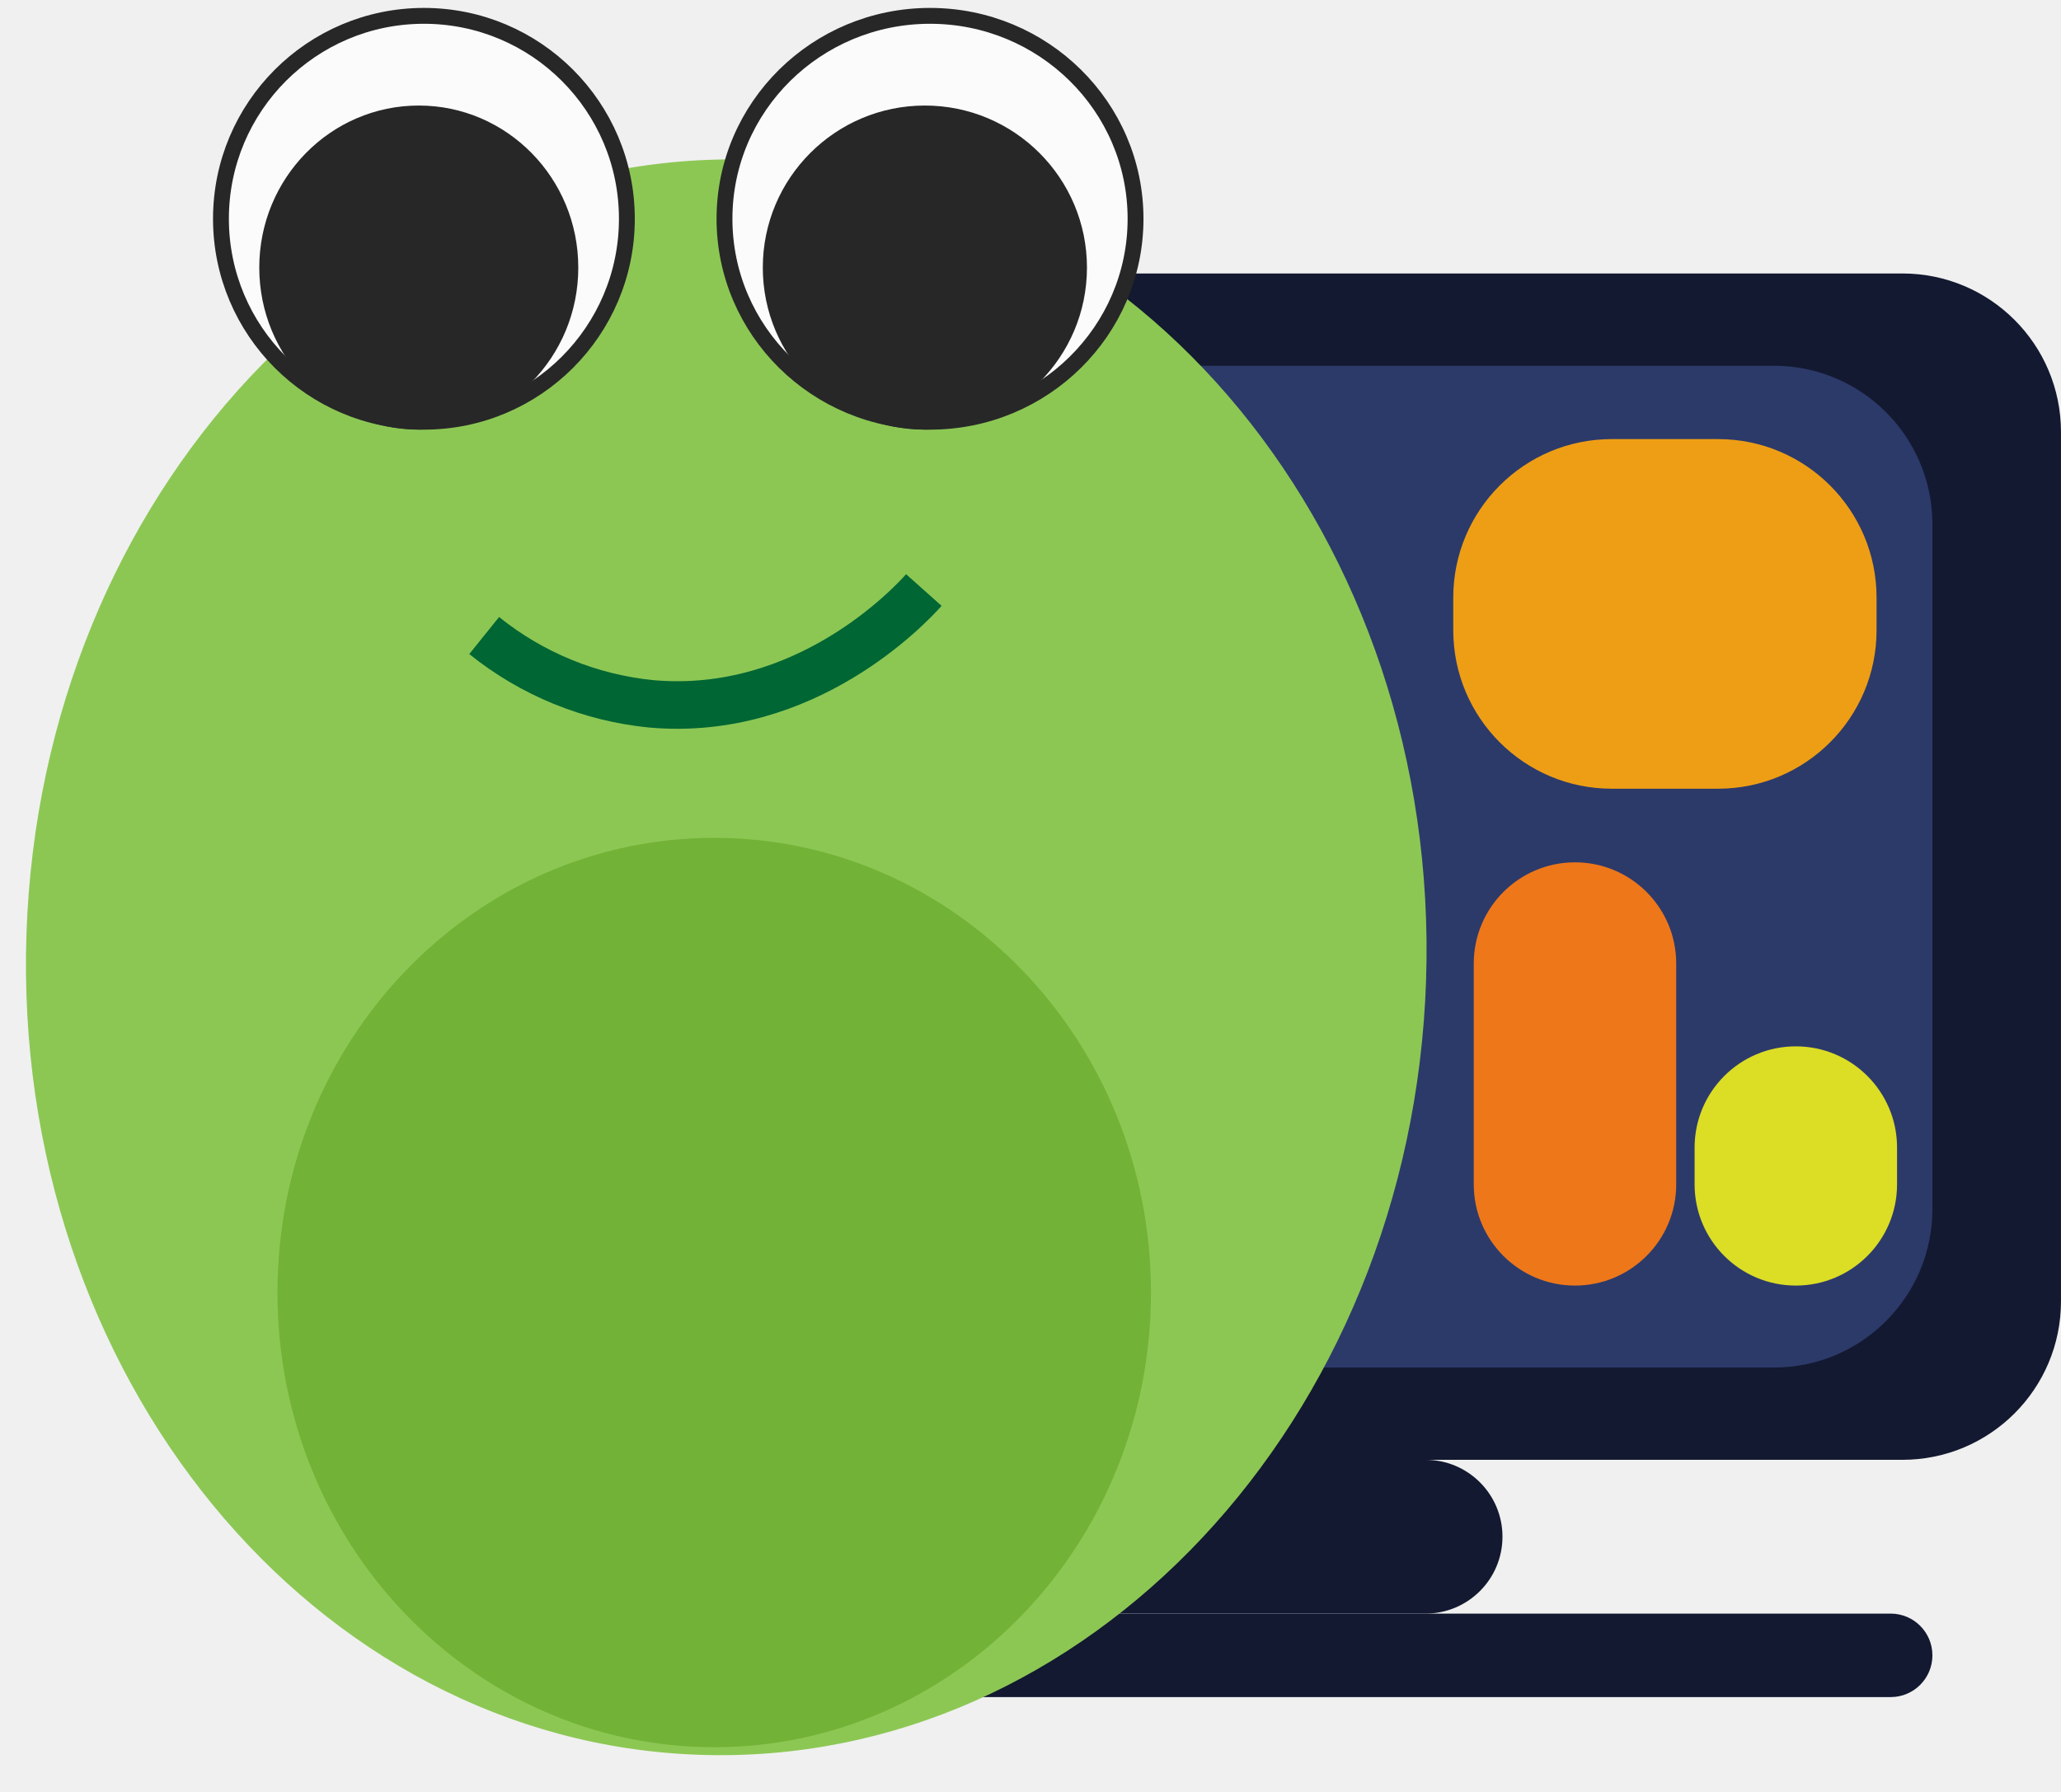
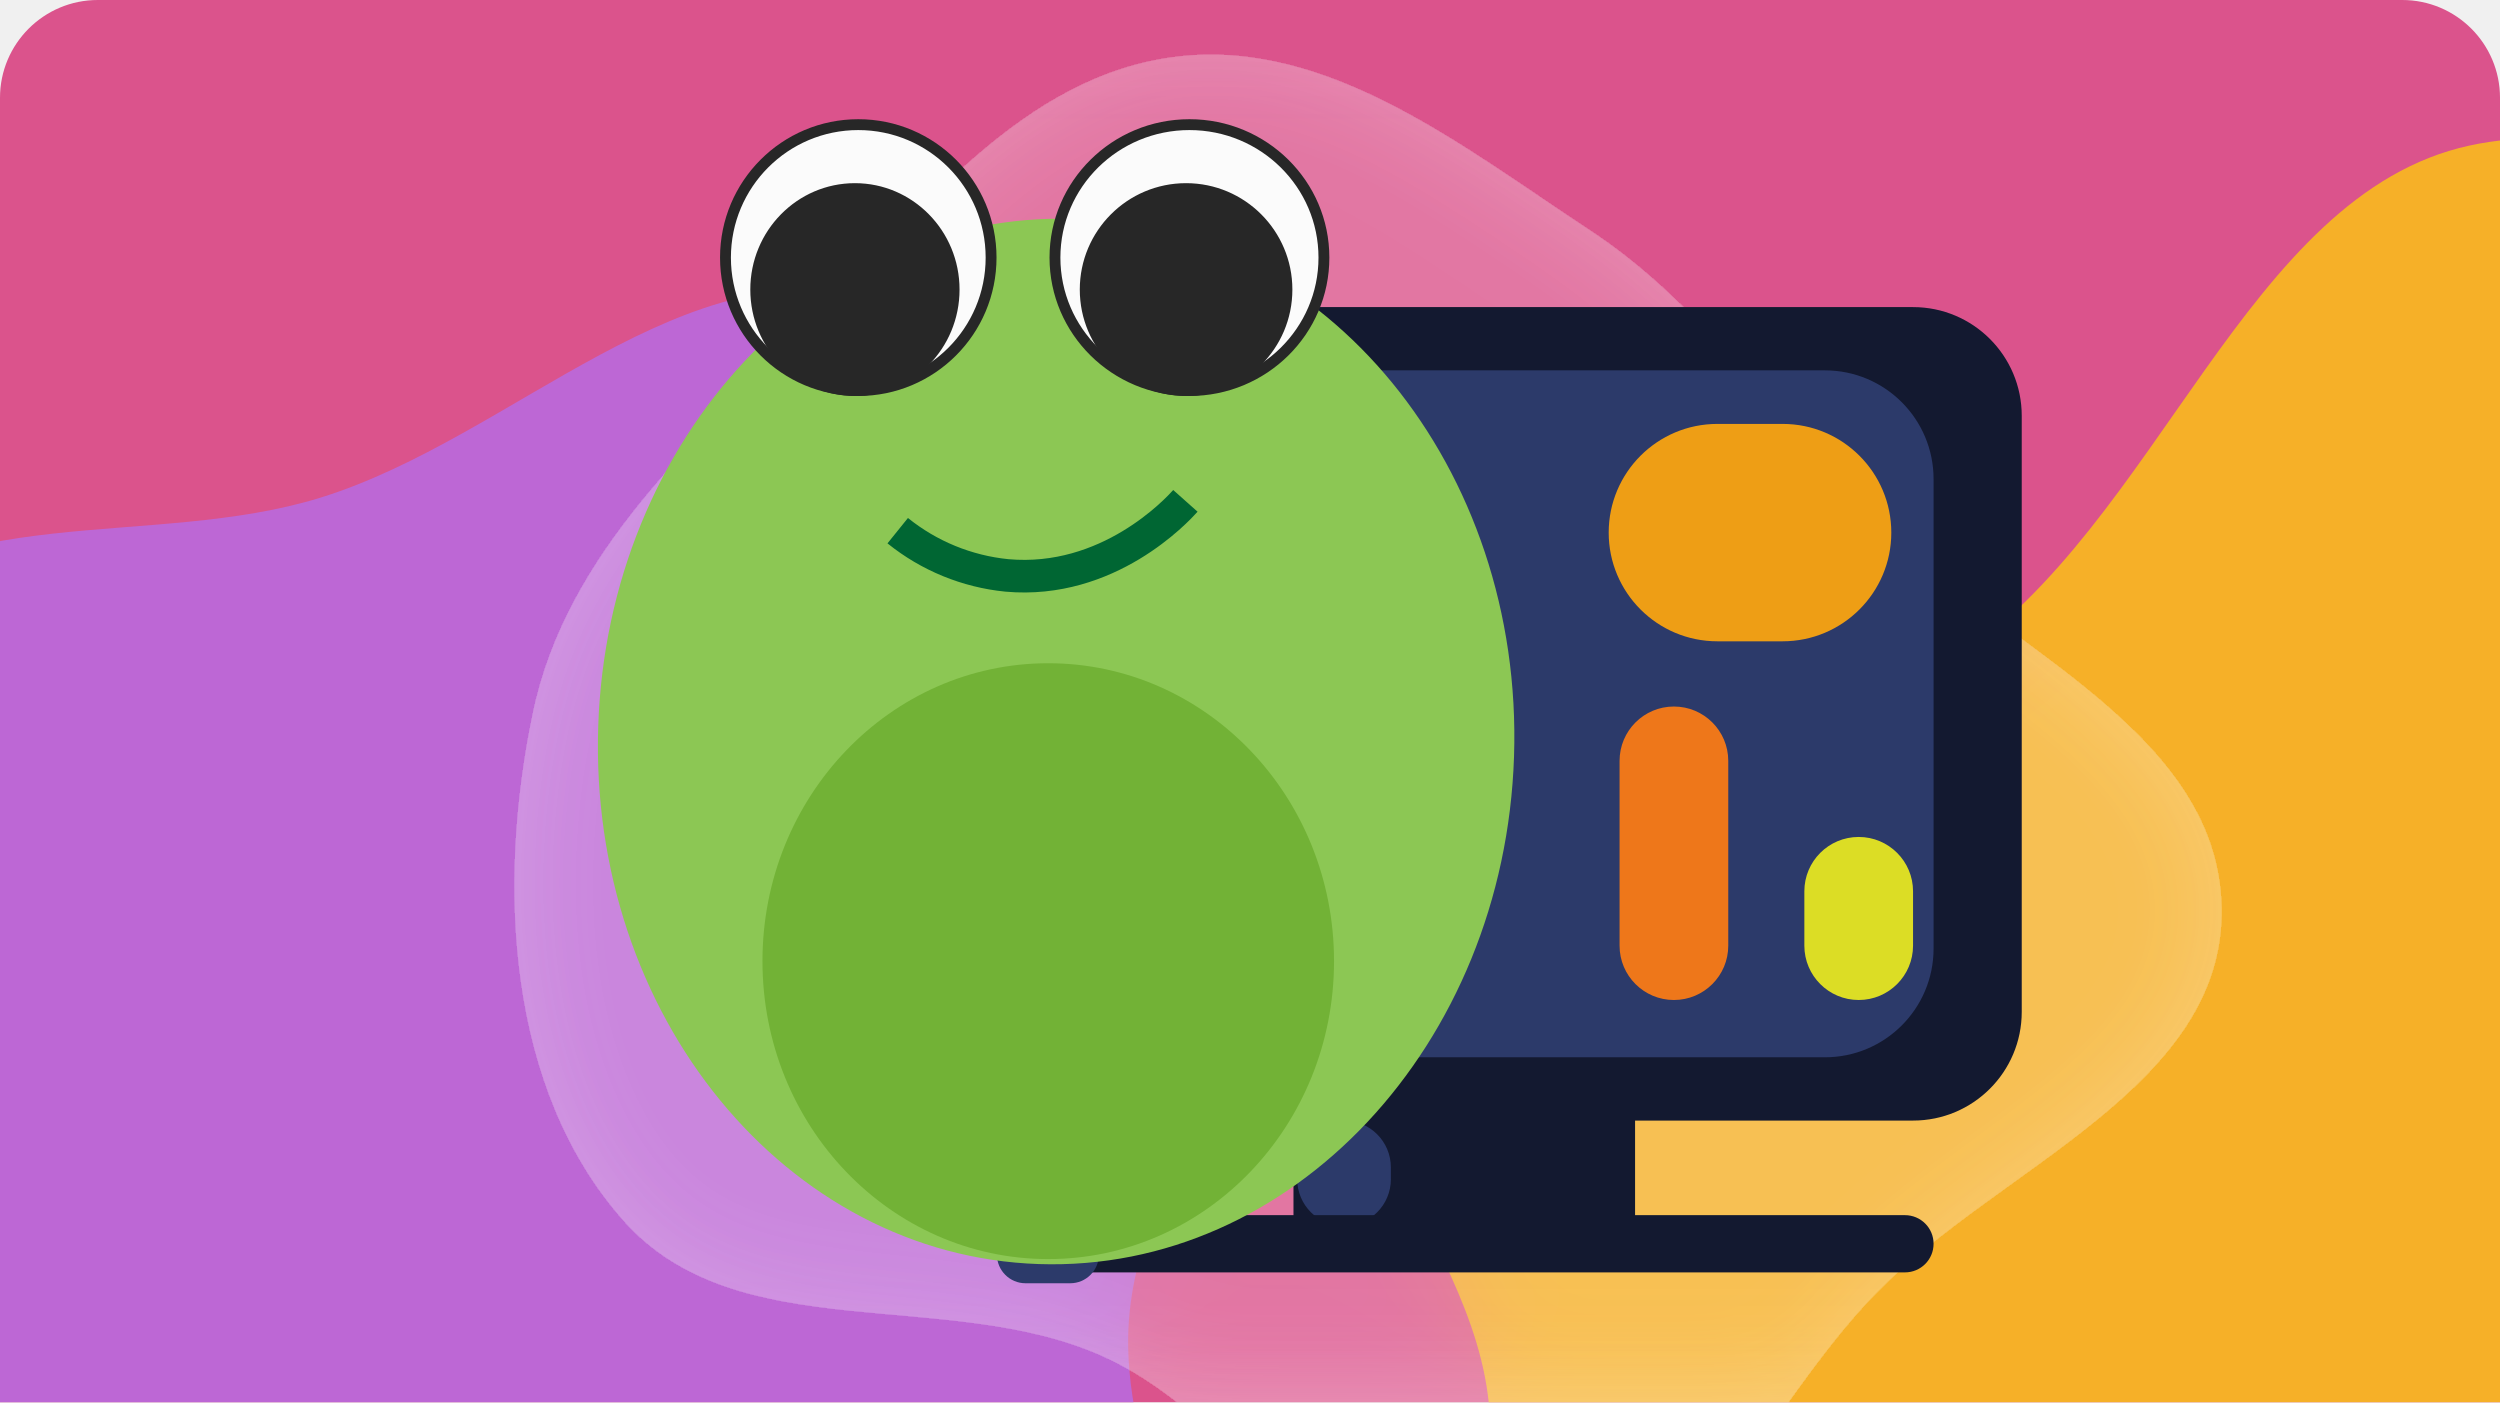
- <svg xmlns="http://www.w3.org/2000/svg" width="130" height="113" viewBox="0 0 130 113" fill="none">
-   <rect x="27.86" y="17.252" width="102.139" height="74.84" rx="10" fill="#131930" />
-   <rect x="35.717" y="23.073" width="86.172" height="63.198" rx="10" fill="#2C3A6A" />
-   <rect x="63.343" y="92.092" width="31.427" height="9.701" rx="4.851" fill="#131930" />
-   <rect x="63.343" y="92.092" width="8.617" height="9.701" rx="4.309" fill="#2C3A6A" />
-   <rect x="35.717" y="101.794" width="86.172" height="5.266" rx="2.633" fill="#131930" />
-   <rect x="35.717" y="101.794" width="9.378" height="5.266" rx="2.633" fill="#2C3A6A" />
-   <path d="M89.951 61.855C90.873 34.068 71.858 10.887 47.479 10.078C23.101 9.269 2.591 31.139 1.669 58.926C0.747 86.713 19.763 109.894 44.141 110.703C68.52 111.511 89.03 89.641 89.951 61.855Z" fill="#8CC754" />
-   <path d="M26.738 26.604C33.809 26.604 39.541 20.872 39.541 13.802C39.541 6.732 33.809 1 26.738 1C19.668 1 13.937 6.732 13.937 13.802C13.937 20.872 19.668 26.604 26.738 26.604Z" fill="#FBFBFB" stroke="#272727" stroke-miterlimit="10" />
-   <path d="M26.415 26.604C31.695 26.604 35.976 22.251 35.976 16.881C35.976 11.511 31.695 7.158 26.415 7.158C21.134 7.158 16.854 11.511 16.854 16.881C16.854 22.251 21.134 26.604 26.415 26.604Z" fill="#272727" stroke="#272727" stroke-miterlimit="10" />
-   <path d="M58.662 26.604C65.822 26.604 71.626 20.872 71.626 13.802C71.626 6.732 65.822 1 58.662 1C51.502 1 45.698 6.732 45.698 13.802C45.698 20.872 51.502 26.604 58.662 26.604Z" fill="#FBFBFB" stroke="#272727" stroke-miterlimit="10" />
-   <path d="M45.05 110.222C60.265 110.222 72.599 97.38 72.599 81.539C72.599 65.698 60.265 52.856 45.05 52.856C29.836 52.856 17.502 65.698 17.502 81.539C17.502 97.38 29.836 110.222 45.05 110.222Z" fill="#72B236" />
-   <path d="M58.338 26.604C63.708 26.604 68.061 22.251 68.061 16.881C68.061 11.511 63.708 7.158 58.338 7.158C52.968 7.158 48.615 11.511 48.615 16.881C48.615 22.251 52.968 26.604 58.338 26.604Z" fill="#272727" stroke="#272727" stroke-miterlimit="10" />
-   <path d="M30.54 40.093C33.554 42.52 37.211 44.017 41.062 44.4C50.828 45.279 57.45 38.143 58.272 37.222" stroke="#006633" stroke-width="3" stroke-miterlimit="10" />
-   <rect x="91.666" y="27.7" width="26.7" height="22.056" rx="10" fill="#EE9E15" />
-   <rect x="92.959" y="54.4" width="12.77" height="26.7" rx="6.385" fill="#EE771A" />
-   <rect x="106.889" y="66.009" width="12.77" height="15.091" rx="6.385" fill="#DCDD25" />
+ <svg xmlns="http://www.w3.org/2000/svg" width="230" height="129" viewBox="0 0 230 129" fill="none">
+   <g clip-path="url(#clip0)">
+     <path d="M0 9C0 4.029 4.029 0 9 0H232C236.971 0 241 4.029 241 9V135H0V9Z" fill="#DB538C" />
+     <path fill-rule="evenodd" clip-rule="evenodd" d="M29.483 45.784C47.373 40.232 62.992 22.339 81.214 27.557C99.749 32.866 114.849 51.865 119.456 71.551C123.781 90.032 103.357 105.1 103.794 124.038C104.345 147.92 131.445 170.039 122.227 191.608C113.526 211.968 85.665 220.014 64.635 215.668C44.437 211.493 40.142 179.812 21.329 170.753C2.365 161.622 -25.881 182.895 -39.042 165.746C-51.442 149.589 -31.665 127.098 -27.506 107.121C-23.993 90.248 -27.969 70.153 -16.591 57.907C-5.296 45.751 13.929 50.61 29.483 45.784Z" fill="#BD67D5" />
+     <path fill-rule="evenodd" clip-rule="evenodd" d="M270.975 40.908C282.874 53.335 296.104 66.255 296.088 85.338C296.072 104.122 284.516 123.887 270.891 140.319C258.934 154.74 241.677 161.44 225.609 170.34C210.202 178.874 195.149 190.551 179.231 191.088C162.724 191.645 146.929 185.61 138.608 173.275C130.732 161.601 138.837 143.253 136.878 128.31C134.643 111.256 115.709 96.73 126.371 79.935C137.167 62.93 162.953 71.821 179.8 60.702C198.672 48.246 206.563 17.87 227.194 13.392C247.139 9.061 258.867 28.264 270.975 40.908Z" fill="#F6B028" />
+     <g filter="url(#filter0_bi)">
+       <path fill-rule="evenodd" clip-rule="evenodd" d="M171.144 46.611C182.71 59.016 204.048 66.587 204.387 83.479C204.718 99.984 183.971 107.338 172.596 118.977C161.915 129.905 155.164 148.212 139.9 149.459C124.542 150.713 115.666 131.173 101.478 124.784C87.153 118.334 67.856 124.131 57.369 112.299C46.602 100.15 45.733 81.361 49.025 65.603C52.131 50.736 64.089 40.423 74.626 29.693C84.612 19.523 94.152 6.875 108.332 5.206C122.201 3.574 134.545 13.461 146.361 21.249C156.448 27.898 162.878 37.748 171.144 46.611Z" fill="white" fill-opacity="0.2" />
+     </g>
+     <rect x="83.861" y="28.253" width="102.139" height="74.84" rx="10" fill="#131930" />
+     <rect x="91.717" y="34.073" width="86.172" height="63.198" rx="10" fill="#2C3A6A" />
+     <rect x="119" y="103" width="31.427" height="9.701" fill="#131930" />
+     <rect x="119.343" y="103.093" width="8.617" height="9.701" rx="4.309" fill="#2C3A6A" />
+     <rect x="91.717" y="111.794" width="86.172" height="5.266" rx="2.633" fill="#131930" />
+     <rect x="91.717" y="112.794" width="9.378" height="5.266" rx="2.633" fill="#2C3A6A" />
+     <path d="M139.29 69.617C140.17 43.065 122.022 20.914 98.756 20.142C75.49 19.369 55.917 40.267 55.037 66.818C54.157 93.37 72.305 115.521 95.571 116.294C118.836 117.067 138.41 96.169 139.29 69.617Z" fill="#8CC754" />
+     <path d="M78.962 35.933C85.71 35.933 91.18 30.456 91.18 23.7C91.18 16.944 85.71 11.467 78.962 11.467C72.214 11.467 66.744 16.944 66.744 23.7C66.744 30.456 72.214 35.933 78.962 35.933Z" fill="#FBFBFB" stroke="#272727" stroke-miterlimit="10" />
+     <path d="M78.653 35.933C83.692 35.933 87.778 31.773 87.778 26.642C87.778 21.511 83.692 17.351 78.653 17.351C73.614 17.351 69.528 21.511 69.528 26.642C69.528 31.773 73.614 35.933 78.653 35.933Z" fill="#272727" stroke="#272727" stroke-miterlimit="10" />
+     <path d="M109.429 35.933C116.262 35.933 121.801 30.456 121.801 23.7C121.801 16.944 116.262 11.467 109.429 11.467C102.596 11.467 97.056 16.944 97.056 23.7C97.056 30.456 102.596 35.933 109.429 35.933Z" fill="#FBFBFB" stroke="#272727" stroke-miterlimit="10" />
+     <path d="M96.438 115.835C110.959 115.835 122.73 103.564 122.73 88.427C122.73 73.289 110.959 61.018 96.438 61.018C81.918 61.018 70.147 73.289 70.147 88.427C70.147 103.564 81.918 115.835 96.438 115.835Z" fill="#72B236" />
+     <path d="M109.12 35.933C114.244 35.933 118.399 31.773 118.399 26.642C118.399 21.511 114.244 17.351 109.12 17.351C103.995 17.351 99.84 21.511 99.84 26.642C99.84 31.773 103.995 35.933 109.12 35.933Z" fill="#272727" stroke="#272727" stroke-miterlimit="10" />
+     <path d="M82.59 48.822C85.467 51.142 88.956 52.572 92.632 52.938C101.953 53.778 108.272 46.959 109.056 46.079" stroke="#006633" stroke-width="3" stroke-miterlimit="10" />
+     <rect x="148" y="39" width="26" height="20" rx="10" fill="#EE9E15" />
+     <rect x="149" y="65" width="10" height="27" rx="5" fill="#EE771A" />
+     <rect x="166" y="77" width="10" height="15" rx="5" fill="#DCDD25" />
+   </g>
+   <defs>
+     <filter id="filter0_bi" x="12" y="-30" width="217.87" height="217.869" filterUnits="userSpaceOnUse" color-interpolation-filters="sRGB">
+       <feFlood flood-opacity="0" result="BackgroundImageFix" />
+       <feGaussianBlur in="BackgroundImage" stdDeviation="5" />
+       <feComposite in2="SourceAlpha" operator="in" result="effect1_backgroundBlur" />
+       <feBlend mode="normal" in="SourceGraphic" in2="effect1_backgroundBlur" result="shape" />
+       <feColorMatrix in="SourceAlpha" type="matrix" values="0 0 0 0 0 0 0 0 0 0 0 0 0 0 0 0 0 0 127 0" result="hardAlpha" />
+       <feOffset />
+       <feGaussianBlur stdDeviation="5" />
+       <feComposite in2="hardAlpha" operator="arithmetic" k2="-1" k3="1" />
+       <feColorMatrix type="matrix" values="0 0 0 0 1 0 0 0 0 1 0 0 0 0 1 0 0 0 0.2 0" />
+       <feBlend mode="normal" in2="shape" result="effect2_innerShadow" />
+     </filter>
+     <clipPath id="clip0">
+       <path d="M0 0H221C225.971 0 230 4.029 230 9V129H0V0Z" fill="white" />
+     </clipPath>
+   </defs>
</svg>
